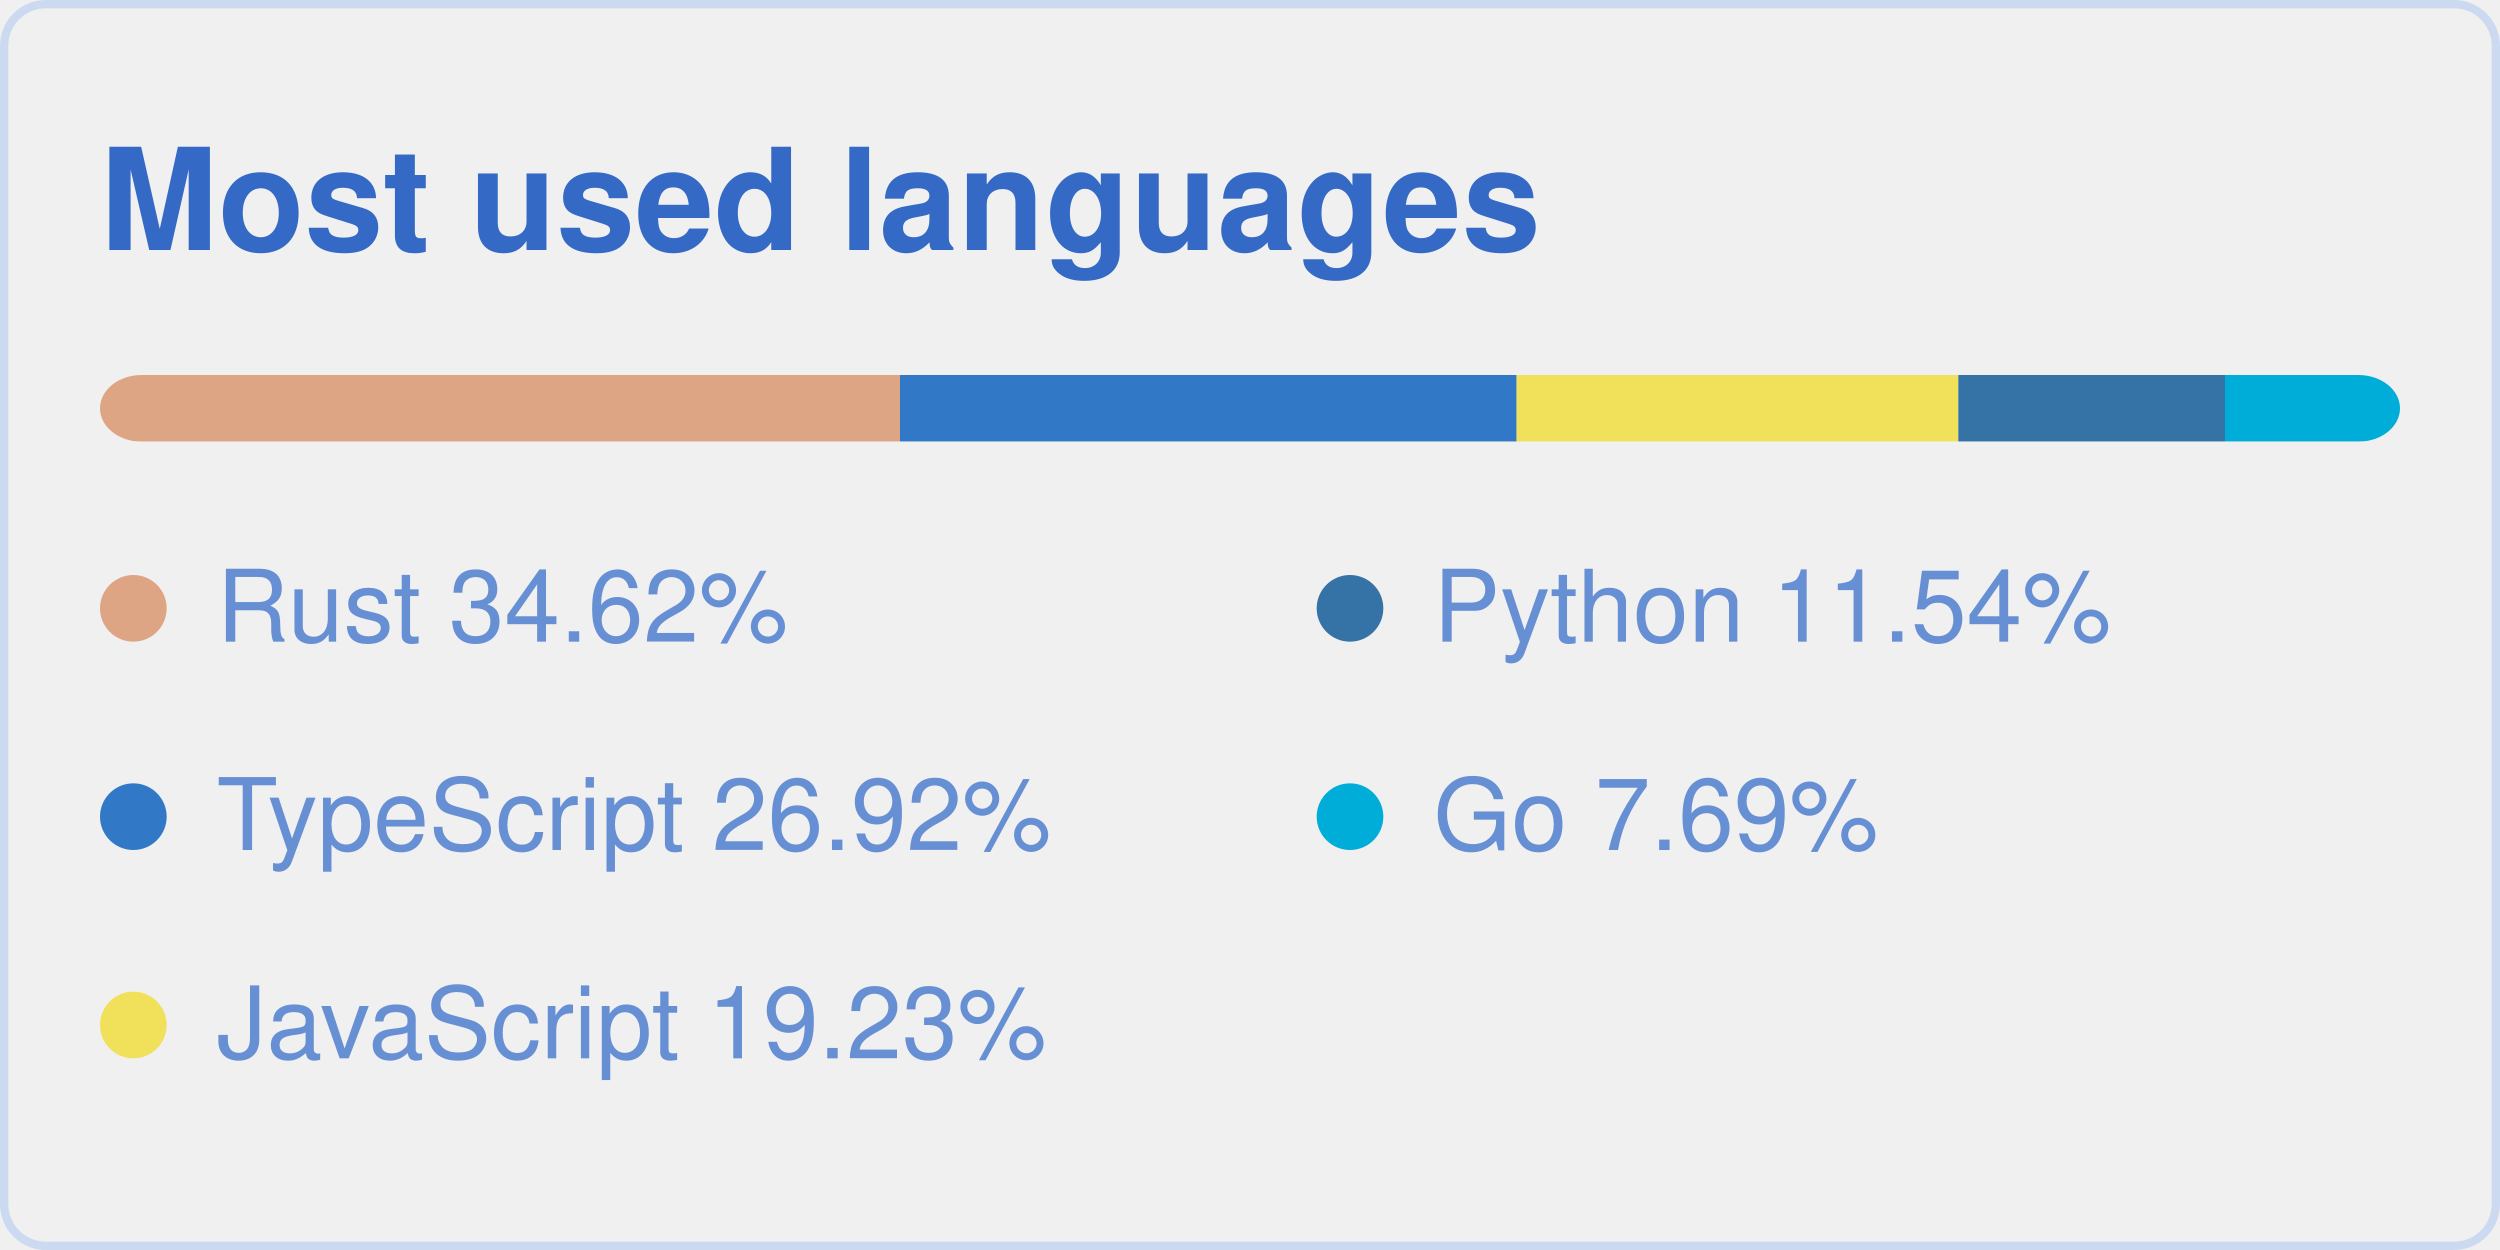
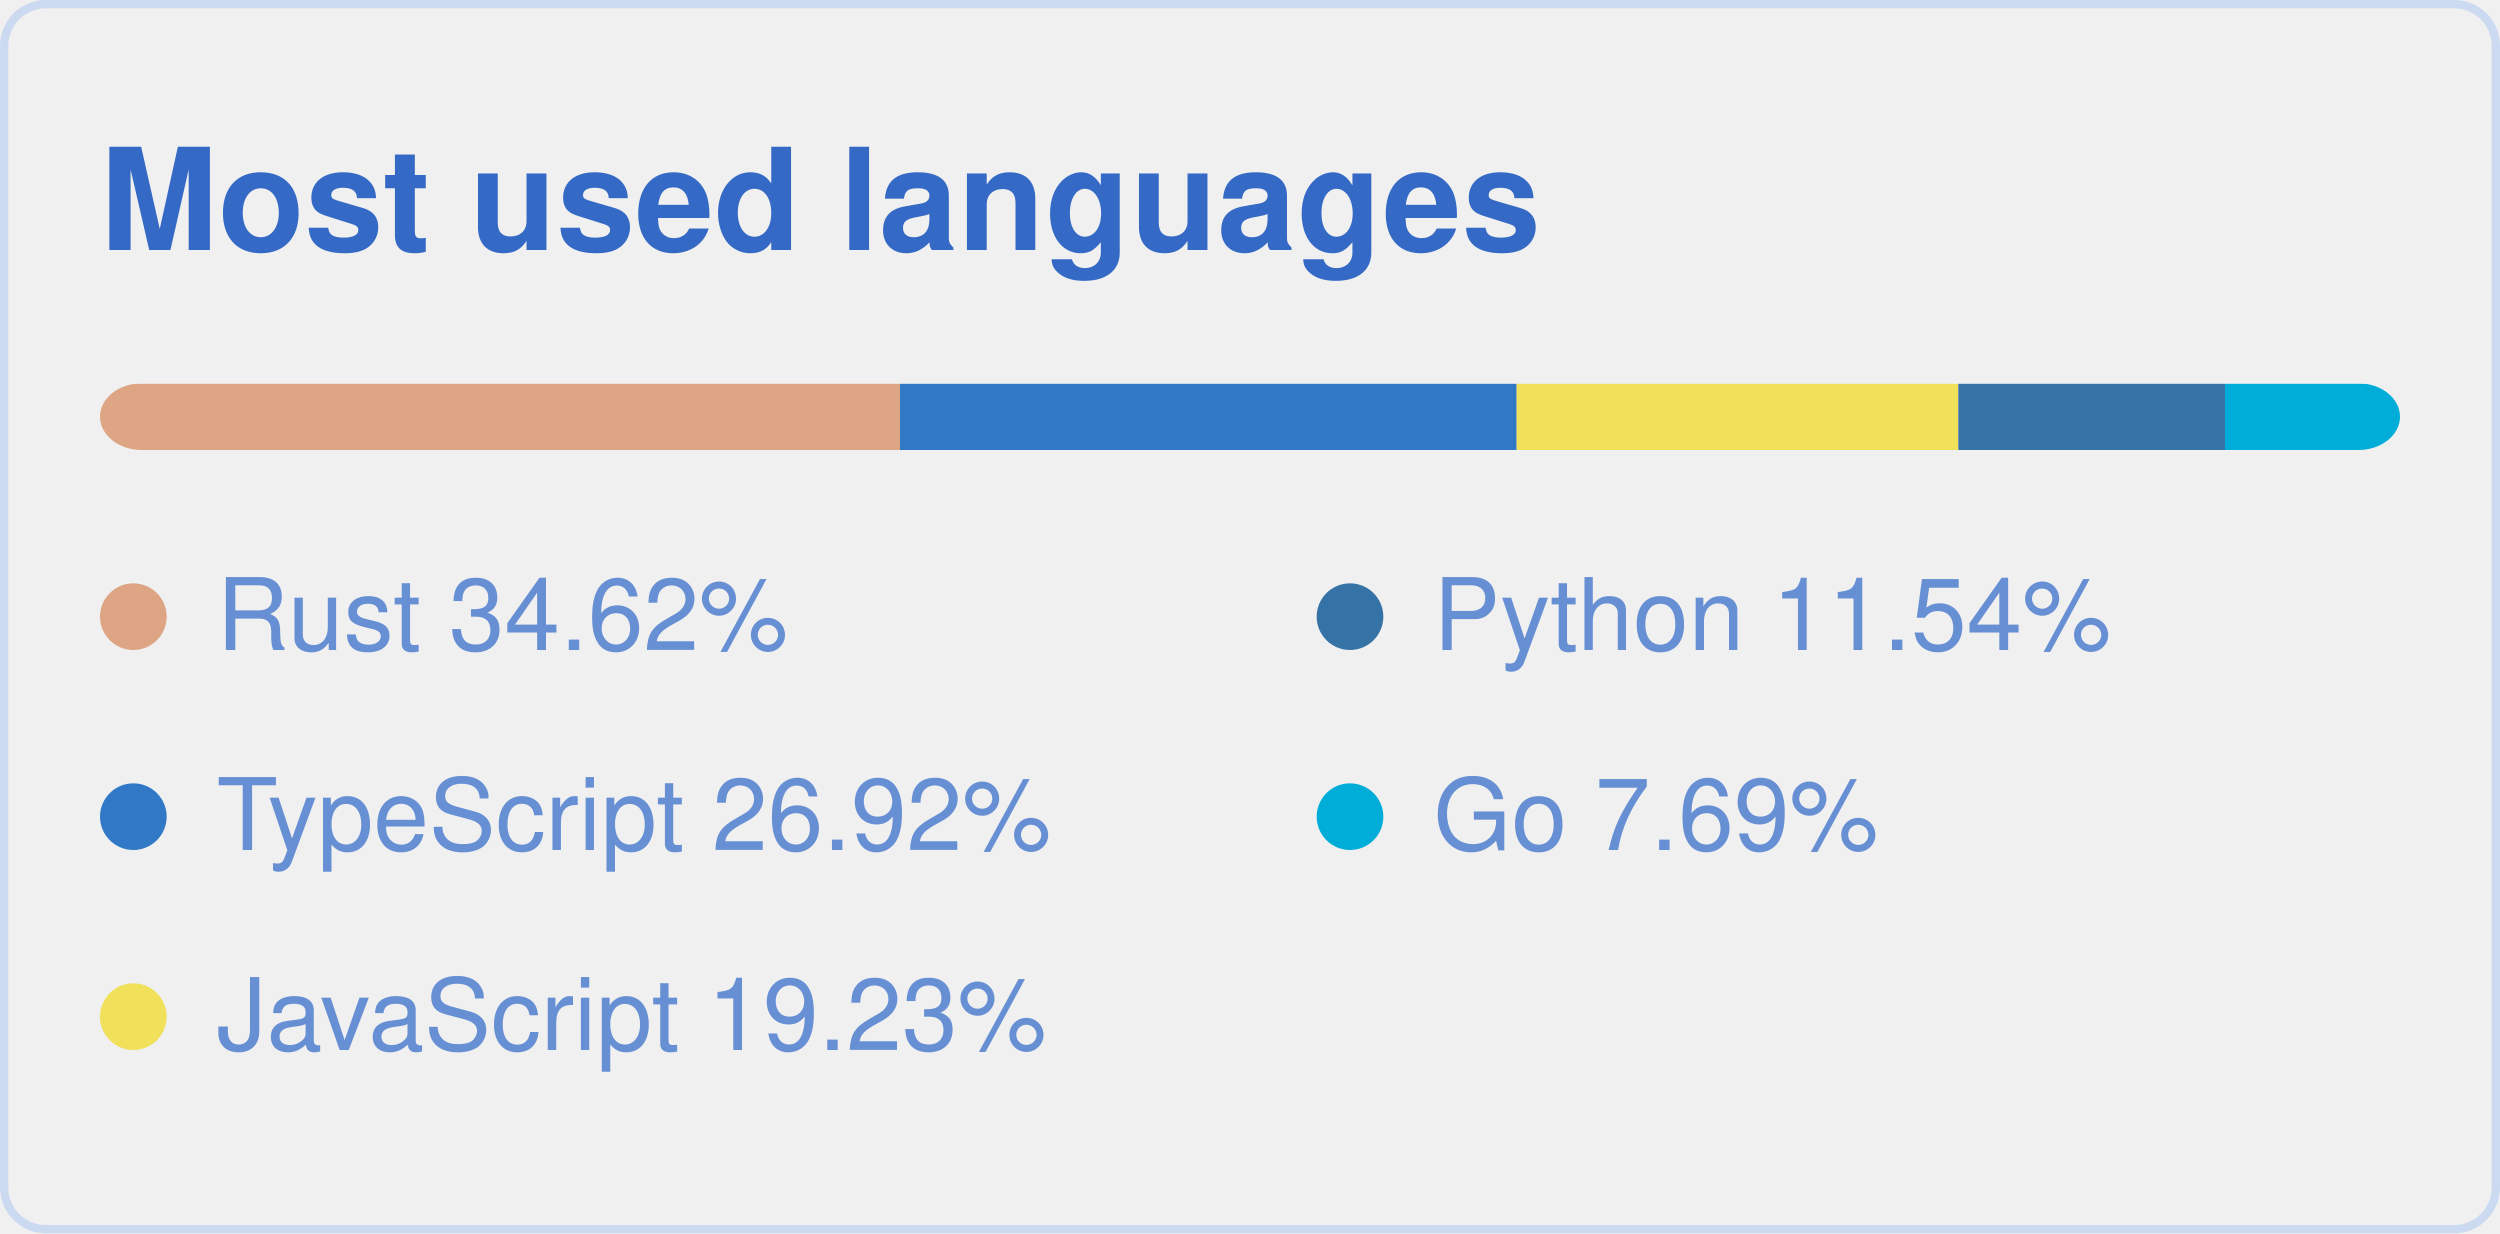
- <svg xmlns="http://www.w3.org/2000/svg" width="300" height="150" viewBox="0 0 300 150" fill="none" role="img" aria-labelledby="title-id" aria-describedby="description-id">
+ <svg xmlns="http://www.w3.org/2000/svg" width="300" height="148" viewBox="0 0 300 148" fill="none" role="img" aria-labelledby="title-id" aria-describedby="description-id">
  <style>
  /* 
    * Card styles for GitHub StatCrab
    * 
    * This file contains the styles for the base card component.
  */
  
  .title {
    font: 800 17px "Helvetica Neue", Helvetica, Arial, sans-serif;
  }
  
  .statsCard &gt; .row &gt; .label, .statsCard &gt; .row &gt; .value {
    font: 600 15px "Helvetica Neue", Helvetica, Arial, sans-serif;
  }
  
  .langsCard &gt; .row &gt; .label, .langsCard &gt; .row &gt; .value {
    font: 400 12px "Helvetica Neue", Helvetica, Arial, sans-serif;
  }
  
  /**
   * Transparent Blue theme.
   */
  
  .title {
    fill: #3469c5;
  }
  
  .label, .value {
    fill: #678fd4;
  }
  
  .icon {
    fill: #3469c5;
  }
  
  .background {
    fill: #ffffff00;
    stroke: #ccdaf1;
  }
  
  .progressBarBackground {
    fill: #ccdaf1;
  }
  </style>
-   <rect class="background" x="0.5" y="0.5" rx="5" width="299" height="149" stroke-opacity="1" />
+   <rect class="background" x="0.5" y="0.5" rx="5" width="299" height="147" stroke-opacity="1" />
  <g transform="translate(12, 30)">
    <text x="0" y="0" class="title">Most used languages</text>
  </g>
  <g class="langsCard" x="0" y="0">
    <g class="horizontal-bar">
-       <svg width="276" x="12" y="45">
+       <svg width="276" x="12" y="46">
        <mask id="bar-mask">
          <rect x="0" y="0" width="276" height="8" fill="white" rx="5" />
        </mask>
        <rect mask="url(#bar-mask)" x="0" y="0" width="96" height="8" fill="#dea584" />
        <rect mask="url(#bar-mask)" x="96" y="0" width="74" height="8" fill="#3178c6" />
        <rect mask="url(#bar-mask)" x="170" y="0" width="53" height="8" fill="#f1e05a" />
        <rect mask="url(#bar-mask)" x="223" y="0" width="32" height="8" fill="#3572A5" />
        <rect mask="url(#bar-mask)" x="255" y="0" width="21" height="8" fill="#00ADD8" />
      </svg>
    </g>
    <g class="row">
-       <circle cx="16" cy="73" r="4" fill="#dea584" />
-       <text x="26" y="77" class="label">Rust 34.62%</text>
-       <circle cx="162" cy="73" r="4" fill="#3572A5" />
-       <text x="172" y="77" class="label">Python 11.54%</text>
+       <circle cx="16" cy="74" r="4" fill="#dea584" />
+       <text x="26" y="78" class="label">Rust 34.62%</text>
+       <circle cx="162" cy="74" r="4" fill="#3572A5" />
+       <text x="172" y="78" class="label">Python 11.54%</text>
    </g>
    <g class="row">
      <circle cx="16" cy="98" r="4" fill="#3178c6" />
      <text x="26" y="102" class="label">TypeScript 26.92%</text>
      <circle cx="162" cy="98" r="4" fill="#00ADD8" />
      <text x="172" y="102" class="label">Go 7.69%</text>
    </g>
    <g class="row">
-       <circle cx="16" cy="123" r="4" fill="#f1e05a" />
-       <text x="26" y="127" class="label">JavaScript 19.23%</text>
+       <circle cx="16" cy="122" r="4" fill="#f1e05a" />
+       <text x="26" y="126" class="label">JavaScript 19.23%</text>
    </g>
  </g>
</svg>
